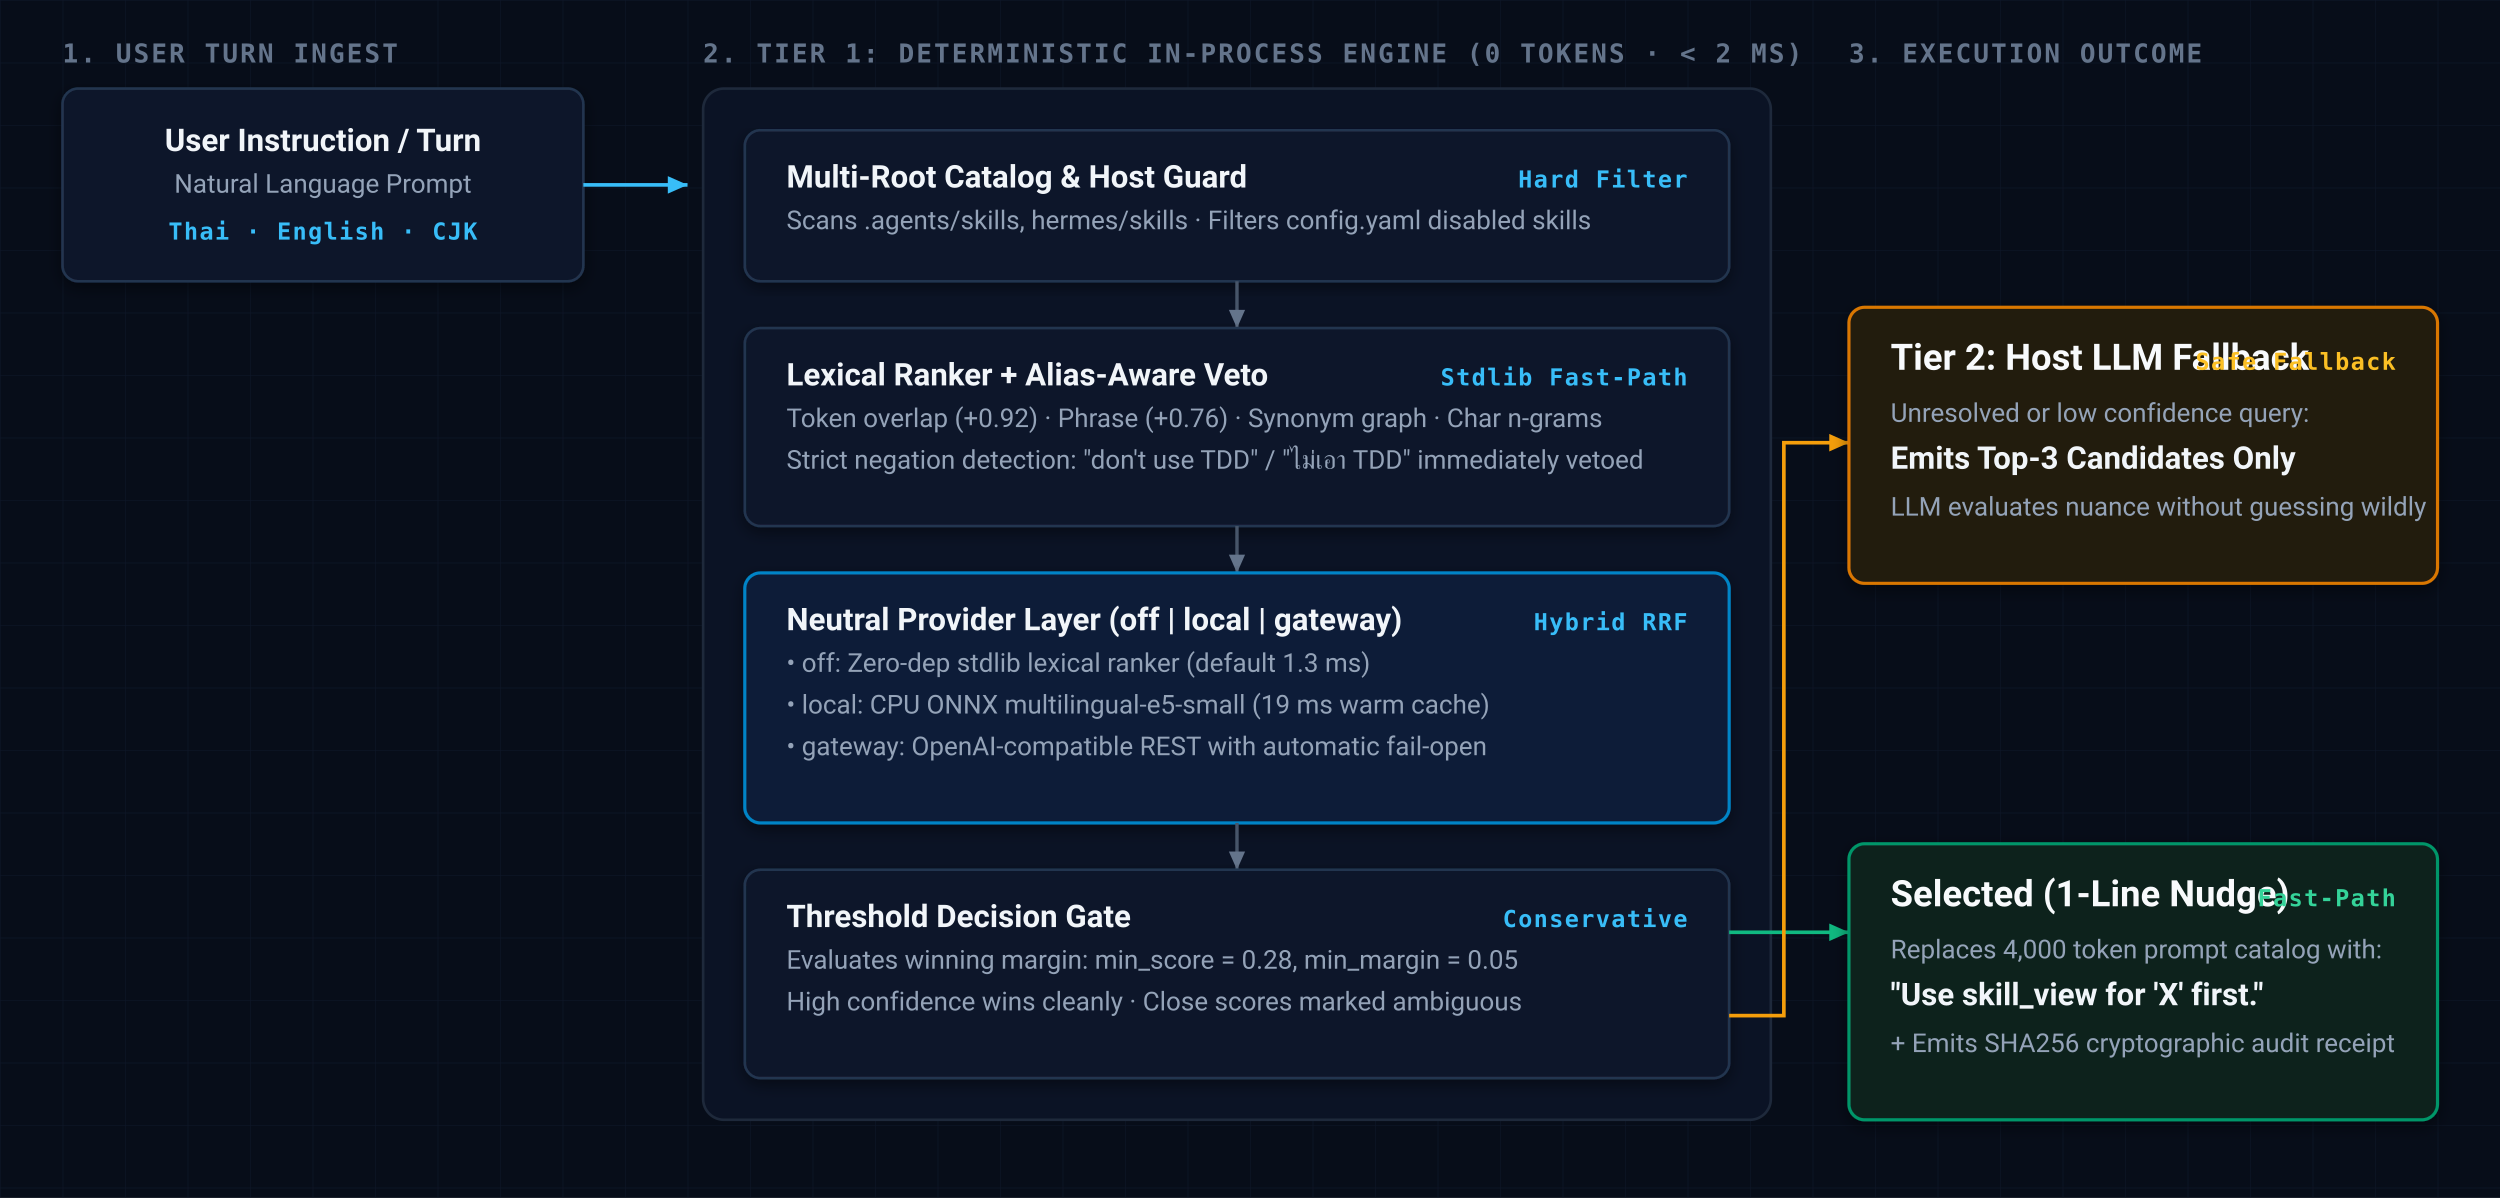
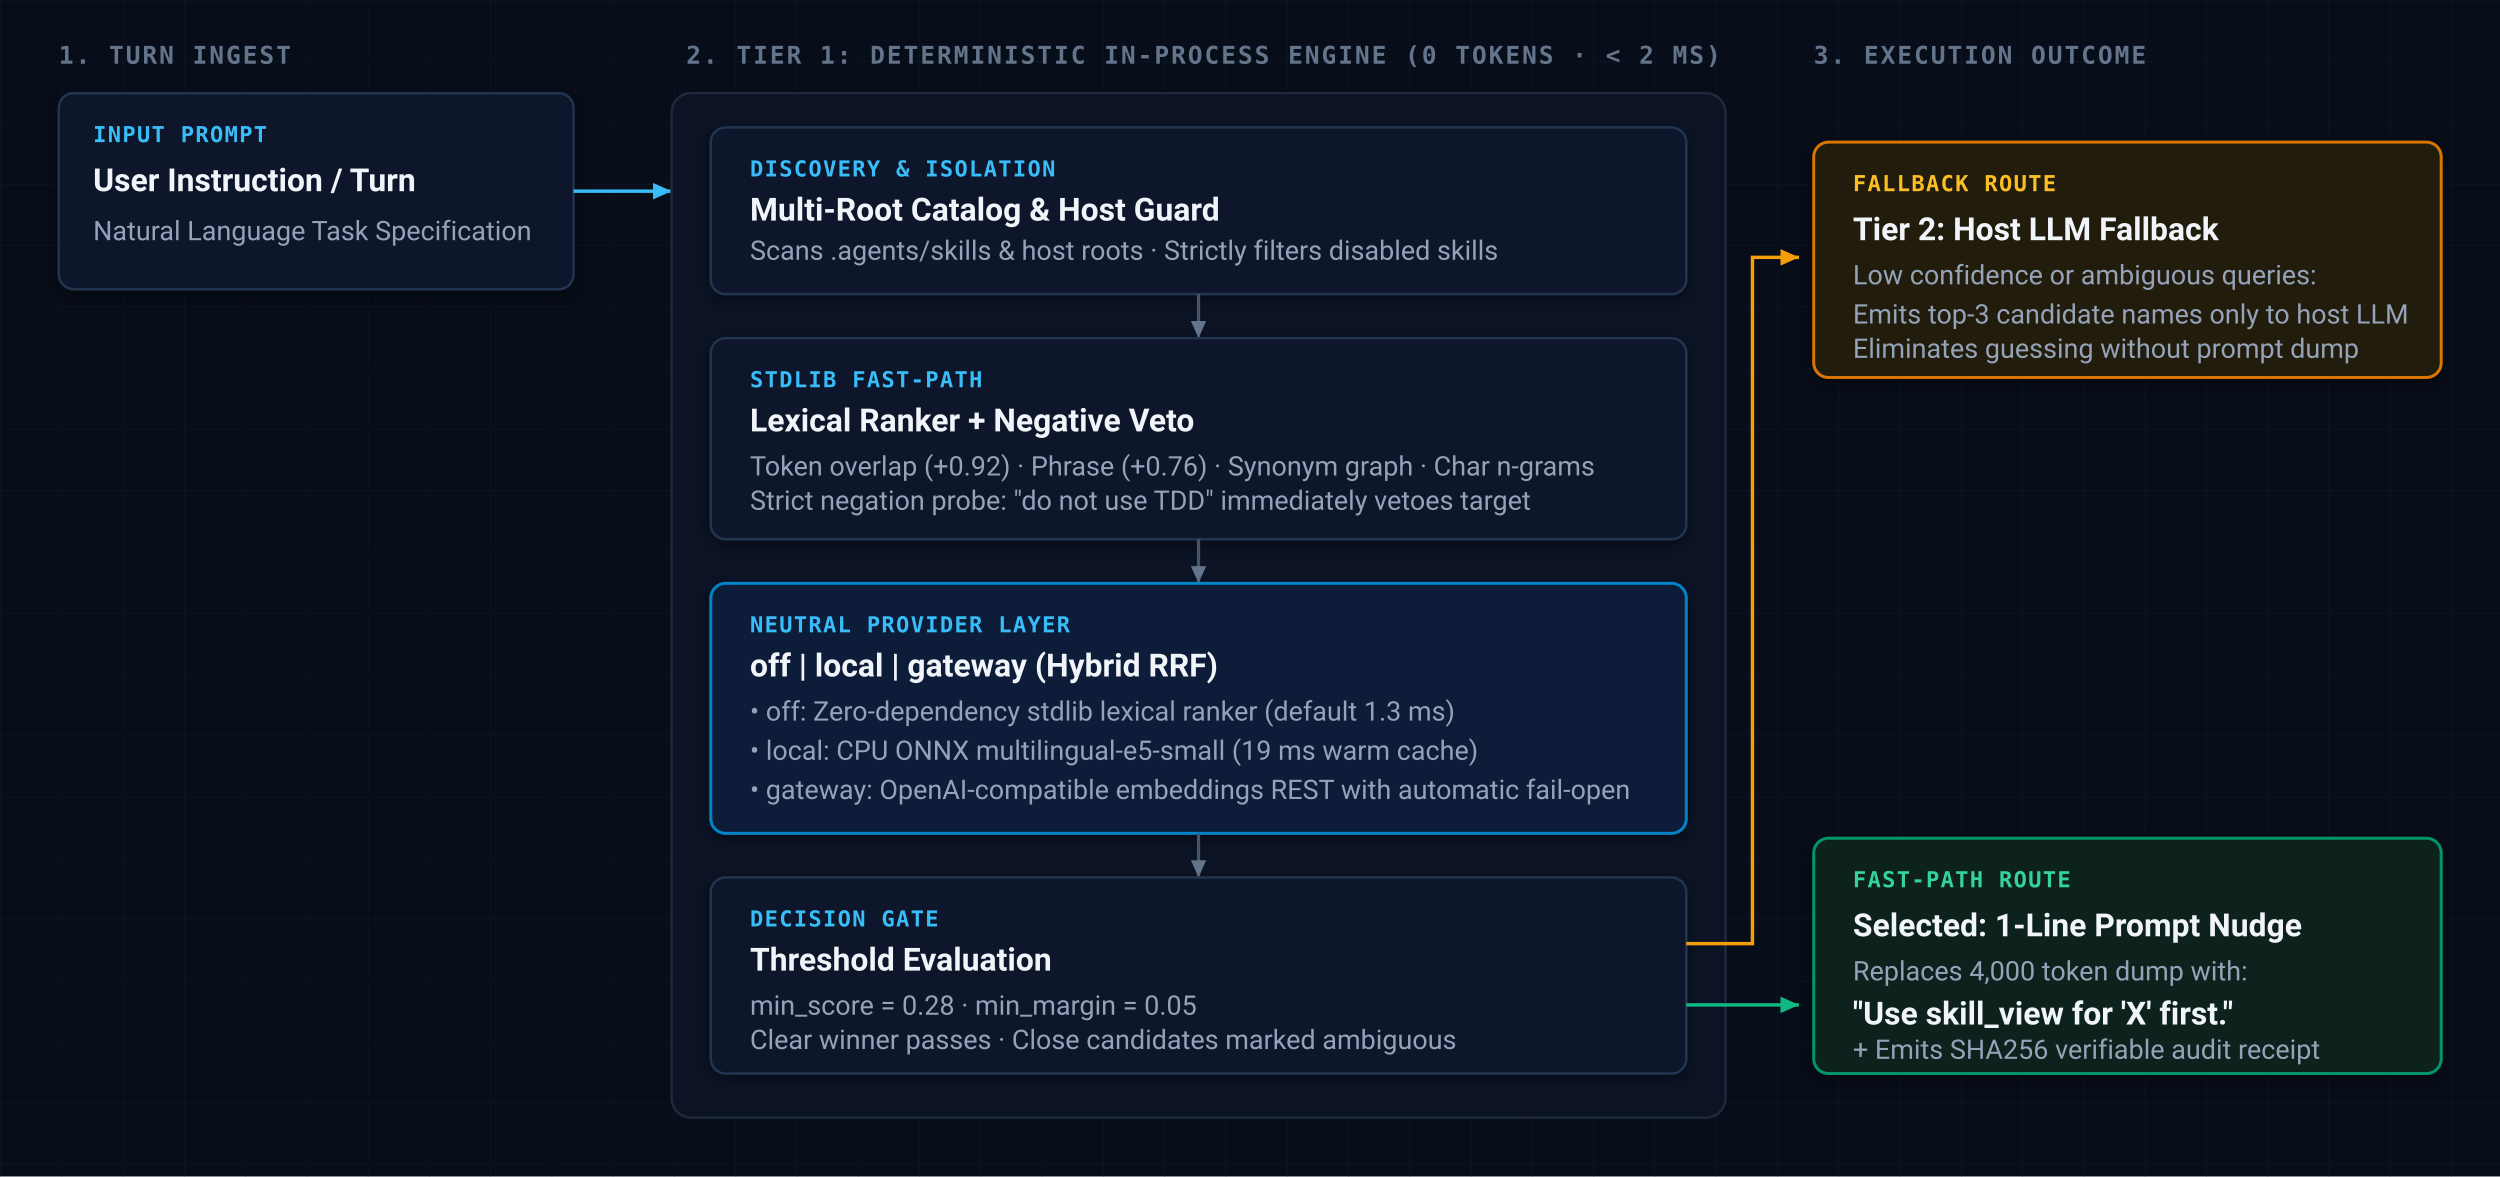
- <svg xmlns="http://www.w3.org/2000/svg" width="960" height="460" viewBox="0 0 960 460" role="img" aria-label="Skill Proof Two-Tier Routing Architecture">
+ <svg xmlns="http://www.w3.org/2000/svg" width="1020" height="480" viewBox="0 0 1020 480" role="img" aria-label="Skill Proof Two-Tier In-Process Routing Architecture">
  <defs>
-     <pattern id="grid" width="24" height="24" patternUnits="userSpaceOnUse">
-       <path d="M 24 0 L 0 0 0 24" fill="none" stroke="#131d31" stroke-width="0.5" />
+     <pattern id="grid" width="25" height="25" patternUnits="userSpaceOnUse">
+       <path d="M 25 0 L 0 0 0 25" fill="none" stroke="#131d31" stroke-width="0.5" />
    </pattern>
    <filter id="shadow" x="-5%" y="-5%" width="110%" height="115%">
      <feDropShadow dx="0" dy="2" stdDeviation="3" flood-color="#000000" flood-opacity="0.45" />
    </filter>
    <marker id="arrow" viewBox="0 0 10 10" refX="9" refY="5" markerWidth="6" markerHeight="6" orient="auto-start-reverse">
      <path d="M0,1 L9,5 L0,9 z" fill="#64748b" />
    </marker>
    <marker id="arrow-blue" viewBox="0 0 10 10" refX="9" refY="5" markerWidth="6" markerHeight="6" orient="auto-start-reverse">
      <path d="M0,1 L9,5 L0,9 z" fill="#38bdf8" />
    </marker>
    <marker id="arrow-green" viewBox="0 0 10 10" refX="9" refY="5" markerWidth="6" markerHeight="6" orient="auto-start-reverse">
      <path d="M0,1 L9,5 L0,9 z" fill="#10b981" />
    </marker>
    <marker id="arrow-amber" viewBox="0 0 10 10" refX="9" refY="5" markerWidth="6" markerHeight="6" orient="auto-start-reverse">
      <path d="M0,1 L9,5 L0,9 z" fill="#f59e0b" />
    </marker>
    <style>
      .bg { fill: #070d19; }
      .zone { fill: #0b1325; stroke: #1e293b; stroke-width: 1; rx: 8px; }
      .card { fill: #0f172a; stroke: #24344f; stroke-width: 1; rx: 6px; filter: url(#shadow); }
      .card-blue { fill: #0c1e38; stroke: #0284c7; stroke-width: 1.2; rx: 6px; filter: url(#shadow); }
      .card-green { fill: #08241f; stroke: #059669; stroke-width: 1.2; rx: 6px; filter: url(#shadow); }
      .card-amber { fill: #241a0b; stroke: #d97706; stroke-width: 1.2; rx: 6px; filter: url(#shadow); }
-       .t-header { fill: #f8fafc; font-family: -apple-system, BlinkMacSystemFont, "Segoe UI", Roboto, sans-serif; font-size: 14px; font-weight: 600; }
-       .t-title { fill: #f1f5f9; font-family: -apple-system, BlinkMacSystemFont, "Segoe UI", Roboto, sans-serif; font-size: 12px; font-weight: 600; }
-       .t-desc { fill: #94a3b8; font-family: -apple-system, BlinkMacSystemFont, "Segoe UI", Roboto, sans-serif; font-size: 10px; }
+       .t-lane { fill: #64748b; font-family: ui-monospace, SFMono-Regular, Menlo, monospace; font-size: 10px; font-weight: 600; letter-spacing: .08em; text-transform: uppercase; }
      .t-badge { fill: #38bdf8; font-family: ui-monospace, SFMono-Regular, Menlo, monospace; font-size: 9px; font-weight: 600; letter-spacing: .06em; text-transform: uppercase; }
      .t-badge-green { fill: #34d399; font-family: ui-monospace, SFMono-Regular, Menlo, monospace; font-size: 9px; font-weight: 600; letter-spacing: .06em; text-transform: uppercase; }
      .t-badge-amber { fill: #fbbf24; font-family: ui-monospace, SFMono-Regular, Menlo, monospace; font-size: 9px; font-weight: 600; letter-spacing: .06em; text-transform: uppercase; }
-       .t-lane { fill: #64748b; font-family: ui-monospace, SFMono-Regular, Menlo, monospace; font-size: 10px; font-weight: 600; letter-spacing: .08em; text-transform: uppercase; }
+       .t-title { fill: #f1f5f9; font-family: -apple-system, BlinkMacSystemFont, "Segoe UI", Roboto, sans-serif; font-size: 13px; font-weight: 600; }
+       .t-sub { fill: #94a3b8; font-family: -apple-system, BlinkMacSystemFont, "Segoe UI", Roboto, sans-serif; font-size: 11px; }
      .wire { stroke: #475569; stroke-width: 1.3; fill: none; marker-end: url(#arrow); }
      .wire-blue { stroke: #38bdf8; stroke-width: 1.4; fill: none; marker-end: url(#arrow-blue); }
      .wire-green { stroke: #10b981; stroke-width: 1.4; fill: none; marker-end: url(#arrow-green); }
      .wire-amber { stroke: #f59e0b; stroke-width: 1.4; fill: none; marker-end: url(#arrow-amber); }
-       .wire-dash { stroke: #334155; stroke-width: 1.2; stroke-dasharray: 4 3; fill: none; marker-end: url(#arrow); }
    </style>
  </defs>
-   <rect class="bg" width="960" height="460" />
-   <rect width="960" height="460" fill="url(#grid)" opacity="0.6" />
-   <text class="t-lane" x="24" y="24">1. USER TURN INGEST</text>
-   <rect class="card" x="24" y="34" width="200" height="74" />
-   <text class="t-title" x="124" y="58" text-anchor="middle">User Instruction / Turn</text>
-   <text class="t-desc" x="124" y="74" text-anchor="middle">Natural Language Prompt</text>
-   <text class="t-badge" x="124" y="92" text-anchor="middle">Thai · English · CJK</text>
-   <path class="wire-blue" d="M224 71 H 264" />
-   <text class="t-lane" x="270" y="24">2. TIER 1: DETERMINISTIC IN-PROCESS ENGINE (0 TOKENS · &lt; 2 MS)</text>
-   <rect class="zone" x="270" y="34" width="410" height="396" />
-   <rect class="card" x="286" y="50" width="378" height="58" />
-   <text class="t-title" x="302" y="72">Multi-Root Catalog &amp; Host Guard</text>
-   <text class="t-desc" x="302" y="88">Scans .agents/skills, hermes/skills · Filters config.yaml disabled skills</text>
-   <text class="t-badge" x="648" y="72" text-anchor="end">Hard Filter</text>
-   <path class="wire" d="M475 108 V 126" />
-   <rect class="card" x="286" y="126" width="378" height="76" />
-   <text class="t-title" x="302" y="148">Lexical Ranker + Alias-Aware Veto</text>
-   <text class="t-desc" x="302" y="164">Token overlap (+0.92) · Phrase (+0.76) · Synonym graph · Char n-grams</text>
-   <text class="t-desc" x="302" y="180">Strict negation detection: "don't use TDD" / "ไม่เอา TDD" immediately vetoed</text>
-   <text class="t-badge" x="648" y="148" text-anchor="end">Stdlib Fast-Path</text>
-   <path class="wire" d="M475 202 V 220" />
-   <rect class="card-blue" x="286" y="220" width="378" height="96" />
-   <text class="t-title" x="302" y="242">Neutral Provider Layer (off | local | gateway)</text>
-   <text class="t-desc" x="302" y="258">• off: Zero-dep stdlib lexical ranker (default 1.3 ms)</text>
-   <text class="t-desc" x="302" y="274">• local: CPU ONNX multilingual-e5-small (19 ms warm cache)</text>
-   <text class="t-desc" x="302" y="290">• gateway: OpenAI-compatible REST with automatic fail-open</text>
-   <text class="t-badge" x="648" y="242" text-anchor="end">Hybrid RRF</text>
-   <path class="wire" d="M475 316 V 334" />
-   <rect class="card" x="286" y="334" width="378" height="80" />
-   <text class="t-title" x="302" y="356">Threshold Decision Gate</text>
-   <text class="t-desc" x="302" y="372">Evaluates winning margin: min_score = 0.28, min_margin = 0.05</text>
-   <text class="t-desc" x="302" y="388">High confidence wins cleanly · Close scores marked ambiguous</text>
-   <text class="t-badge" x="648" y="356" text-anchor="end">Conservative</text>
-   <text class="t-lane" x="710" y="24">3. EXECUTION OUTCOME</text>
-   <path class="wire-green" d="M664 358 H 710" />
-   <rect class="card-green" x="710" y="324" width="226" height="106" />
-   <text class="t-header" x="726" y="348" fill="#34d399">Selected (1-Line Nudge)</text>
-   <text class="t-desc" x="726" y="368">Replaces 4,000 token prompt catalog with:</text>
-   <text class="t-title" x="726" y="386" fill="#f8fafc">"Use skill_view for 'X' first."</text>
-   <text class="t-desc" x="726" y="404">+ Emits SHA256 cryptographic audit receipt</text>
-   <text class="t-badge-green" x="920" y="348" text-anchor="end">Fast-Path</text>
-   <path class="wire-amber" d="M664 390 H 685 V 170 H 710" />
-   <rect class="card-amber" x="710" y="118" width="226" height="106" />
-   <text class="t-header" x="726" y="142" fill="#fbbf24">Tier 2: Host LLM Fallback</text>
-   <text class="t-desc" x="726" y="162">Unresolved or low confidence query:</text>
-   <text class="t-title" x="726" y="180" fill="#f8fafc">Emits Top-3 Candidates Only</text>
-   <text class="t-desc" x="726" y="198">LLM evaluates nuance without guessing wildly</text>
-   <text class="t-badge-amber" x="920" y="142" text-anchor="end">Safe Fallback</text>
+   <rect class="bg" width="1020" height="480" />
+   <rect width="1020" height="480" fill="url(#grid)" opacity="0.6" />
+   <text class="t-lane" x="24" y="26">1. TURN INGEST</text>
+   <rect class="card" x="24" y="38" width="210" height="80" />
+   <text class="t-badge" x="38" y="58">INPUT PROMPT</text>
+   <text class="t-title" x="38" y="78">User Instruction / Turn</text>
+   <text class="t-sub" x="38" y="98">Natural Language Task Specification</text>
+   <path class="wire-blue" d="M234 78 H 274" />
+   <text class="t-lane" x="280" y="26">2. TIER 1: DETERMINISTIC IN-PROCESS ENGINE (0 TOKENS · &lt; 2 MS)</text>
+   <rect class="zone" x="274" y="38" width="430" height="418" />
+   <rect class="card" x="290" y="52" width="398" height="68" />
+   <text class="t-badge" x="306" y="72">DISCOVERY &amp; ISOLATION</text>
+   <text class="t-title" x="306" y="90">Multi-Root Catalog &amp; Host Guard</text>
+   <text class="t-sub" x="306" y="106">Scans .agents/skills &amp; host roots · Strictly filters disabled skills</text>
+   <path class="wire" d="M489 120 V 138" />
+   <rect class="card" x="290" y="138" width="398" height="82" />
+   <text class="t-badge" x="306" y="158">STDLIB FAST-PATH</text>
+   <text class="t-title" x="306" y="176">Lexical Ranker + Negative Veto</text>
+   <text class="t-sub" x="306" y="194">Token overlap (+0.92) · Phrase (+0.76) · Synonym graph · Char n-grams</text>
+   <text class="t-sub" x="306" y="208">Strict negation probe: "do not use TDD" immediately vetoes target</text>
+   <path class="wire" d="M489 220 V 238" />
+   <rect class="card-blue" x="290" y="238" width="398" height="102" />
+   <text class="t-badge" x="306" y="258">NEUTRAL PROVIDER LAYER</text>
+   <text class="t-title" x="306" y="276">off | local | gateway (Hybrid RRF)</text>
+   <text class="t-sub" x="306" y="294">• off: Zero-dependency stdlib lexical ranker (default 1.3 ms)</text>
+   <text class="t-sub" x="306" y="310">• local: CPU ONNX multilingual-e5-small (19 ms warm cache)</text>
+   <text class="t-sub" x="306" y="326">• gateway: OpenAI-compatible embeddings REST with automatic fail-open</text>
+   <path class="wire" d="M489 340 V 358" />
+   <rect class="card" x="290" y="358" width="398" height="80" />
+   <text class="t-badge" x="306" y="378">DECISION GATE</text>
+   <text class="t-title" x="306" y="396">Threshold Evaluation</text>
+   <text class="t-sub" x="306" y="414">min_score = 0.28 · min_margin = 0.05</text>
+   <text class="t-sub" x="306" y="428">Clear winner passes · Close candidates marked ambiguous</text>
+   <text class="t-lane" x="740" y="26">3. EXECUTION OUTCOME</text>
+   <path class="wire-amber" d="M688 385 H 715 V 105 H 734" />
+   <rect class="card-amber" x="740" y="58" width="256" height="96" />
+   <text class="t-badge-amber" x="756" y="78">FALLBACK ROUTE</text>
+   <text class="t-title" x="756" y="98">Tier 2: Host LLM Fallback</text>
+   <text class="t-sub" x="756" y="116">Low confidence or ambiguous queries:</text>
+   <text class="t-sub" x="756" y="132">Emits top-3 candidate names only to host LLM</text>
+   <text class="t-sub" x="756" y="146">Eliminates guessing without prompt dump</text>
+   <path class="wire-green" d="M688 410 H 734" />
+   <rect class="card-green" x="740" y="342" width="256" height="96" />
+   <text class="t-badge-green" x="756" y="362">FAST-PATH ROUTE</text>
+   <text class="t-title" x="756" y="382">Selected: 1-Line Prompt Nudge</text>
+   <text class="t-sub" x="756" y="400">Replaces 4,000 token dump with:</text>
+   <text class="t-title" x="756" y="418" font-size="11px">"Use skill_view for 'X' first."</text>
+   <text class="t-sub" x="756" y="432">+ Emits SHA256 verifiable audit receipt</text>
</svg>
